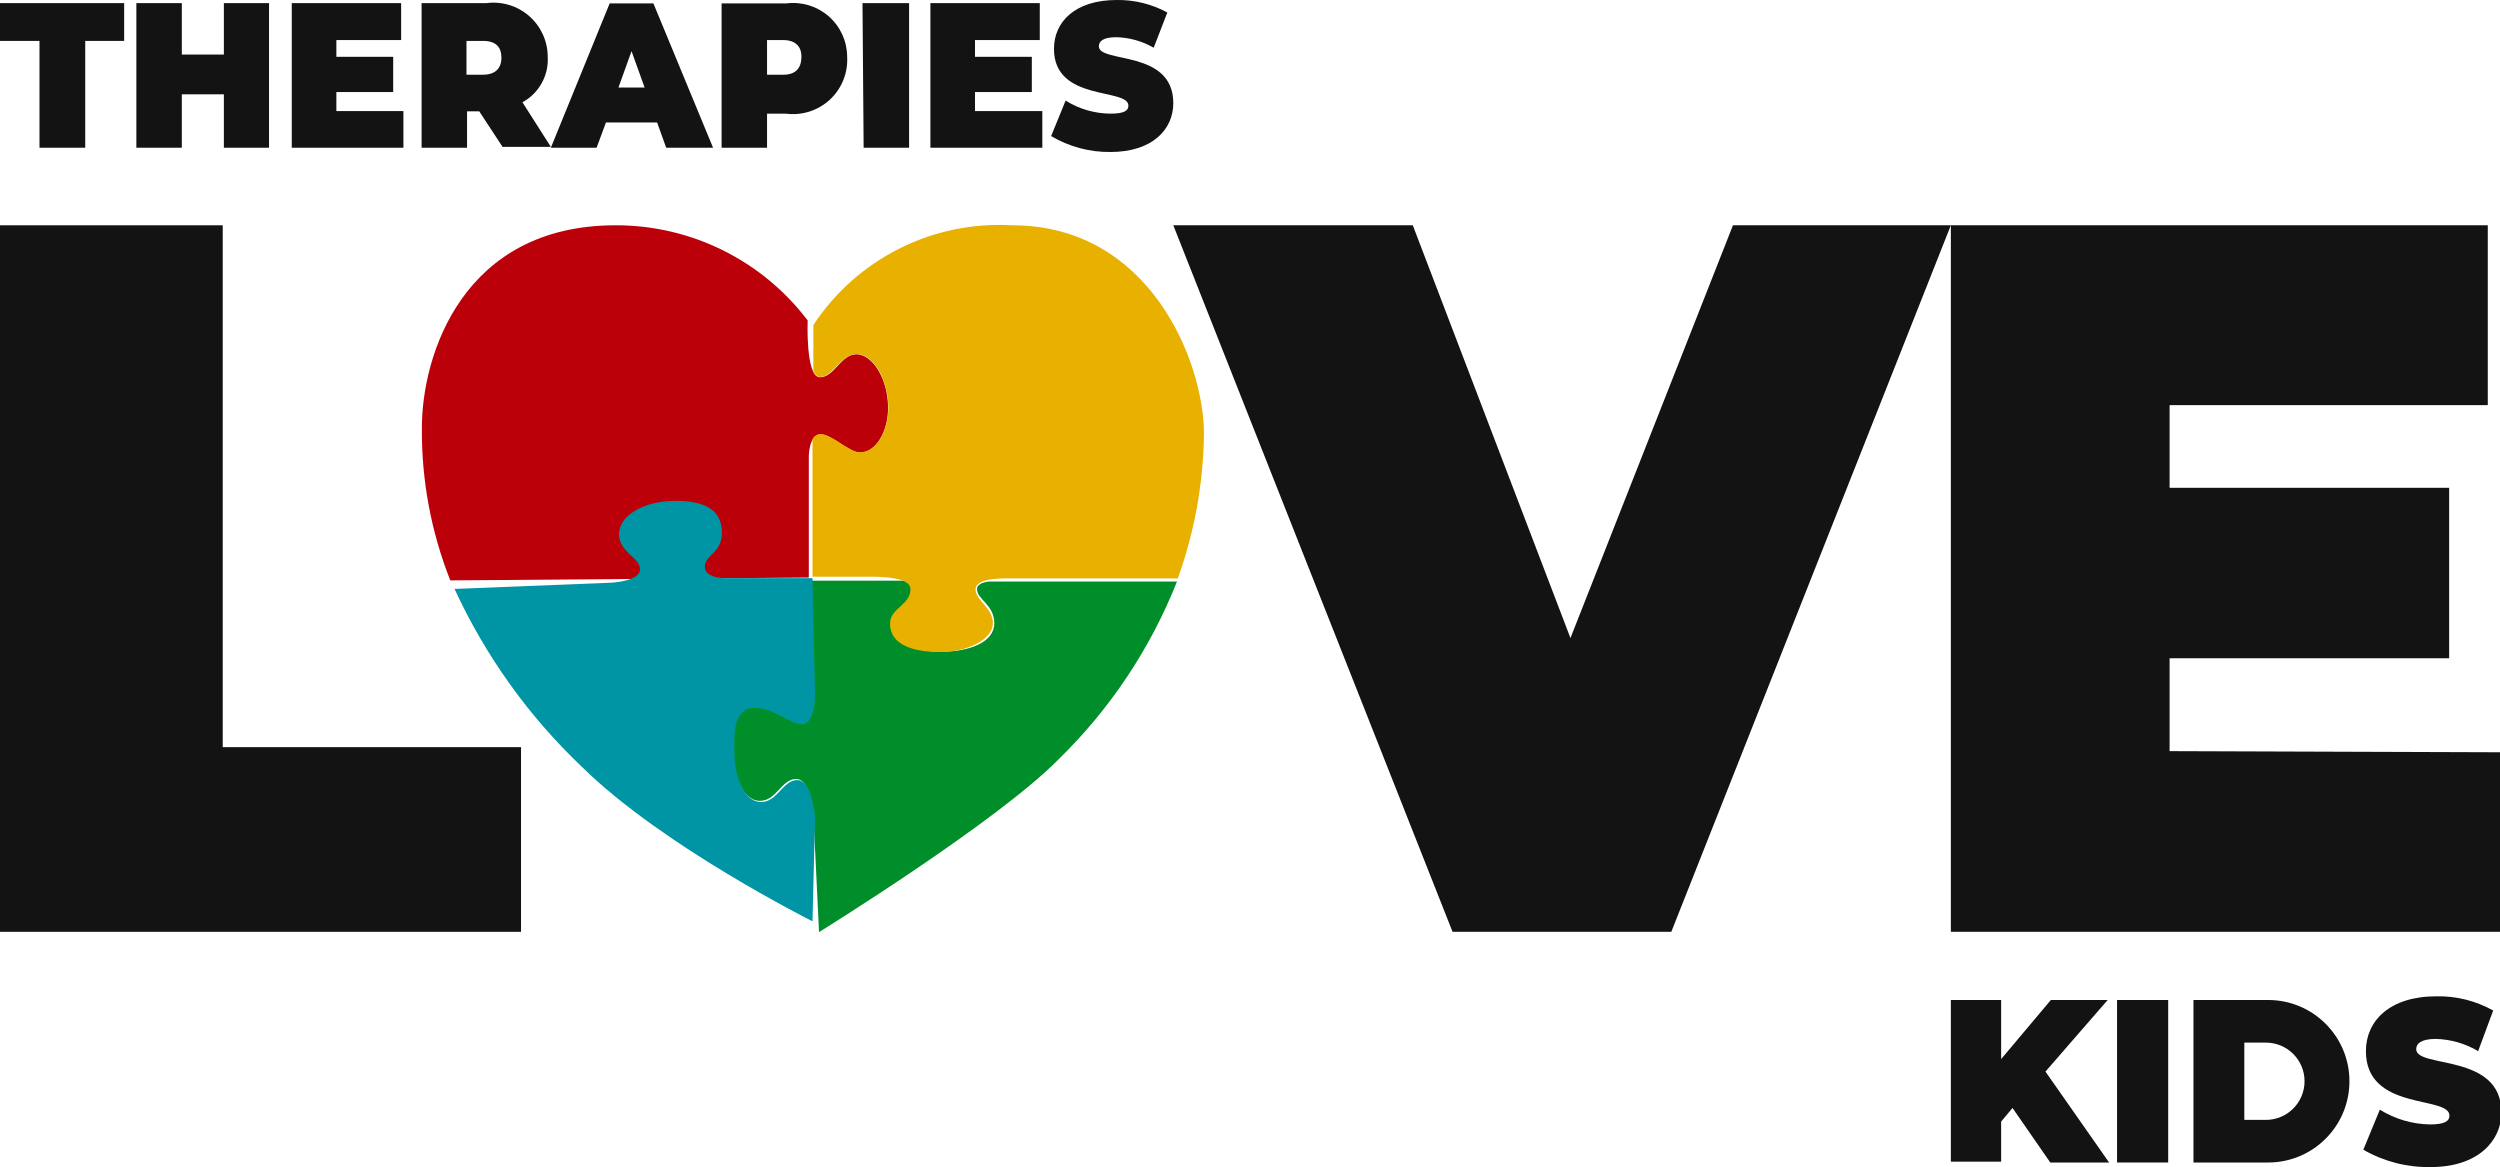
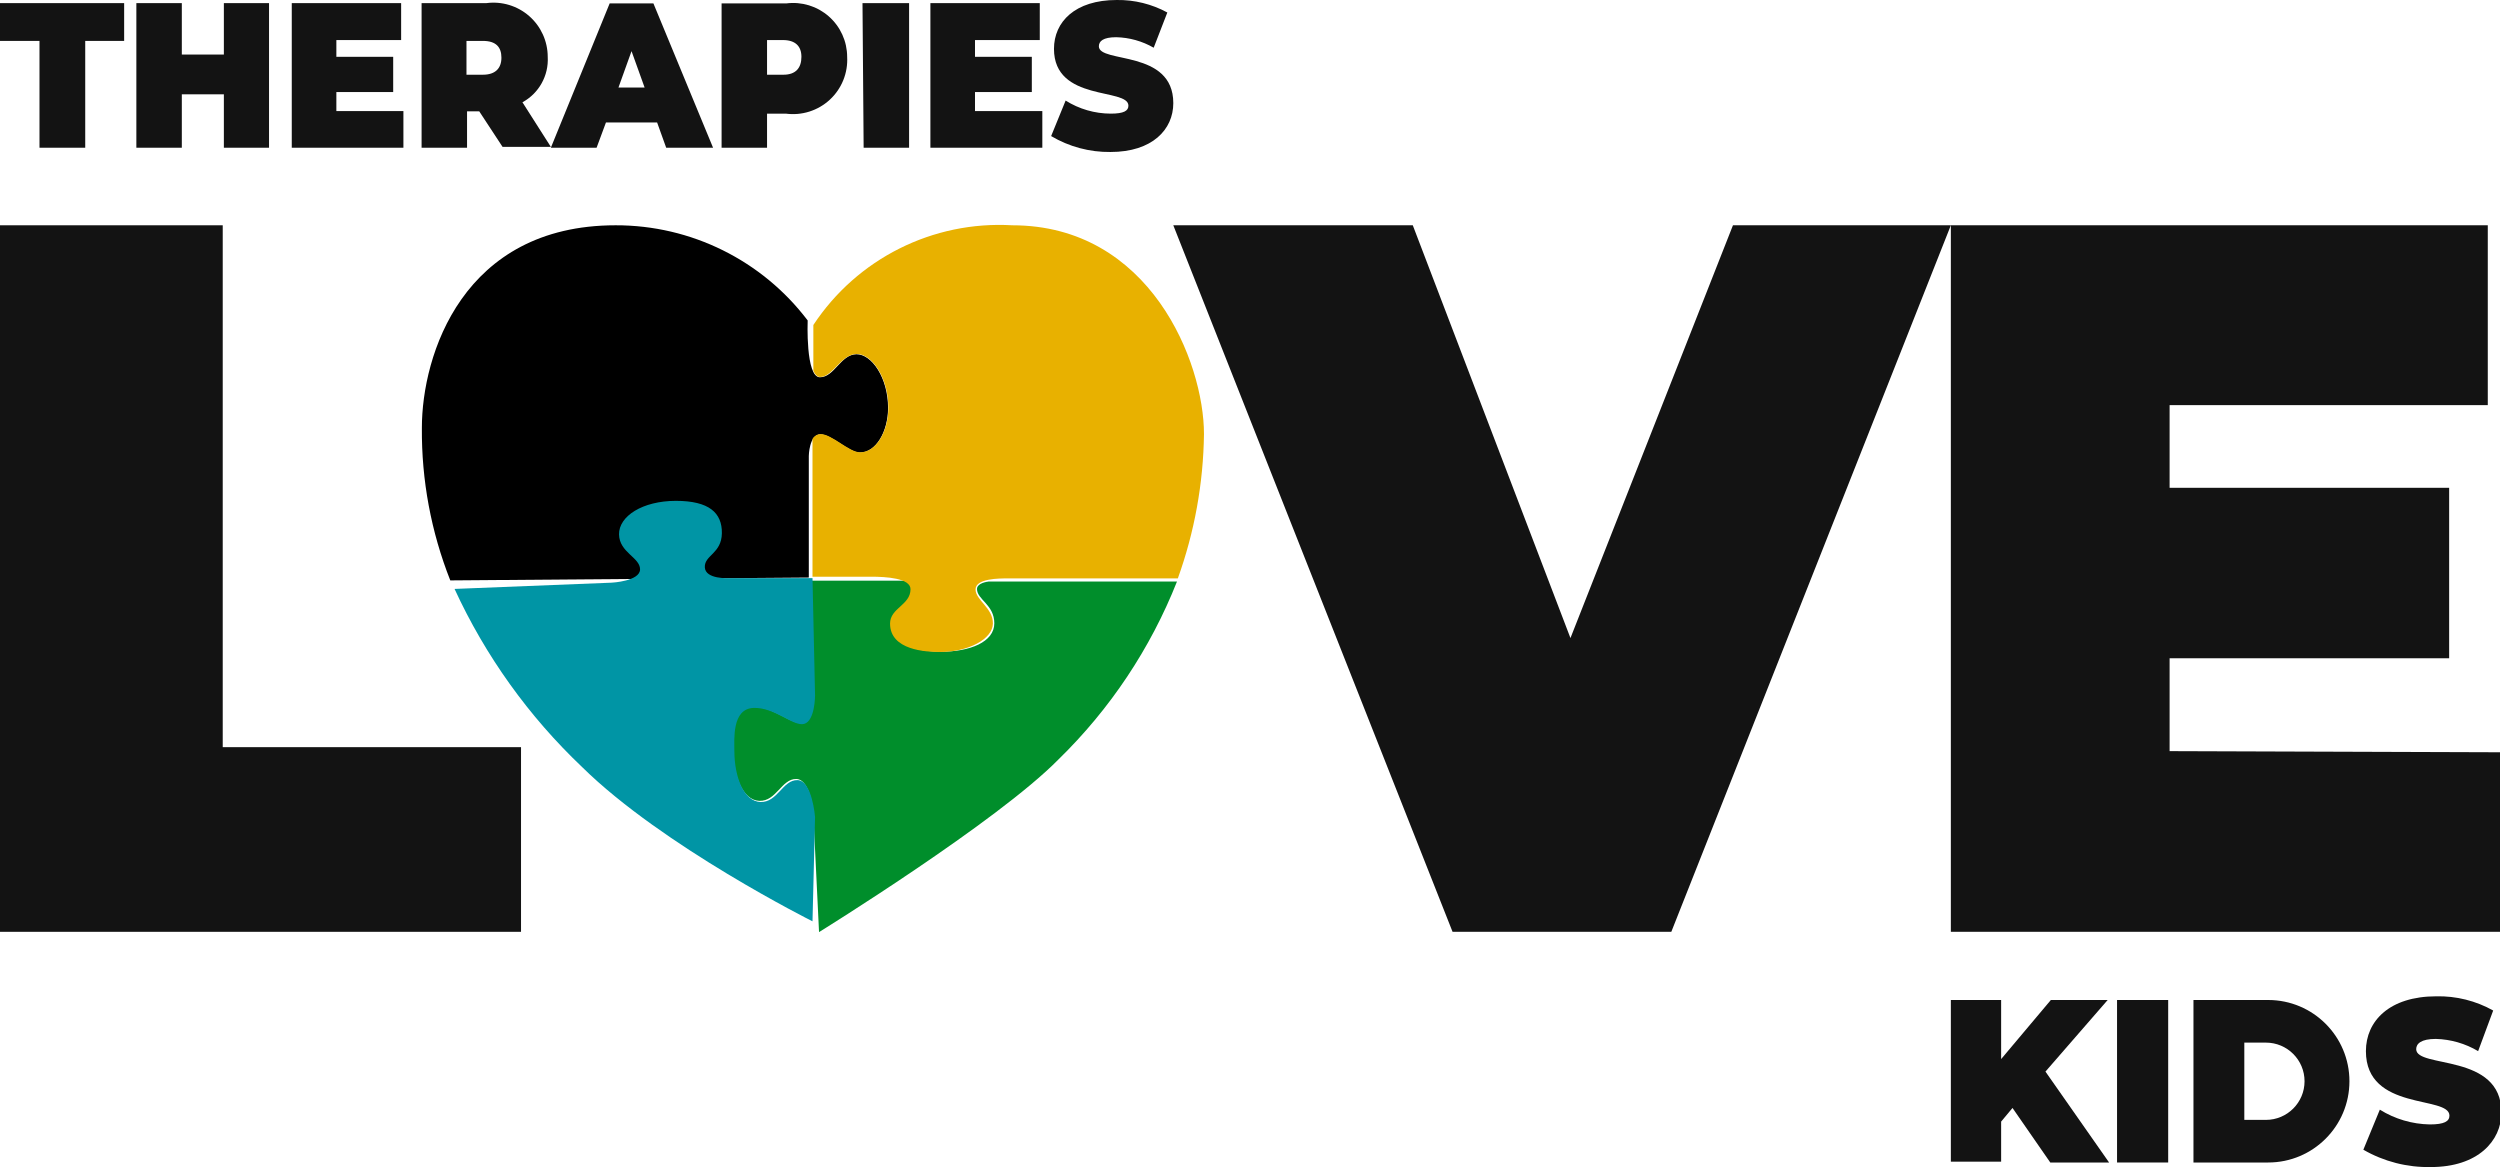
<svg xmlns="http://www.w3.org/2000/svg" viewBox="0 0 88 41.05">
  <defs>
    <style>.cls-1{fill:#bc000a;}.cls-2{fill:#008e2b;}.cls-3{fill:#0095a5;}.cls-4{fill:#e8b100;}.cls-5{fill:#131313;}</style>
  </defs>
  <g id="Layer_2" data-name="Layer 2">
    <g id="Layer_1-2" data-name="Layer 1">
-       <path class="cls-1" d="M15.85,20.43a14.28,14.28,0,0,1-1-5.37c0-2.56,1.44-7.13,6.82-7.13a8.46,8.46,0,0,1,6.76,3.35s-.08,2,.43,2,.73-.8,1.28-.81,1.12.84,1.12,1.89c0,.83-.43,1.58-1,1.57-.38,0-1-.65-1.39-.64s-.4.76-.4.76l0,4.28Z" />
+       <path className="cls-1" d="M15.85,20.43a14.28,14.28,0,0,1-1-5.37c0-2.56,1.44-7.13,6.82-7.13a8.46,8.46,0,0,1,6.76,3.35s-.08,2,.43,2,.73-.8,1.28-.81,1.12.84,1.12,1.89c0,.83-.43,1.58-1,1.57-.38,0-1-.65-1.39-.64s-.4.76-.4.76l0,4.28Z" />
      <path class="cls-2" d="M34.39,20.73c0,.38.61.55.61,1.21s-.86,1-1.87,1c-.48,0-1.75-.08-1.75-1,0-.55.73-.65.72-1.21,0-.13-.11-.23-.26-.29H28.56l.09,4s0,.89-.38,1-1.05-.6-1.8-.56-.66,1.11-.66,1.52c0,.88.32,1.77.92,1.79s.78-.78,1.3-.77.62,1.3.62,1.3v.36h0l.18,3.73s6.27-3.88,8.43-6.08a18,18,0,0,0,4.17-6.26l-6.63,0C34.57,20.5,34.39,20.59,34.39,20.73Z" />
      <path class="cls-3" d="M16,20.73l5.53-.22s1-.05,1-.47-.73-.59-.74-1.23.83-1.18,2-1.18,1.63.42,1.62,1.14-.62.77-.6,1.2.85.38.85.38l2.94,0,.09,4.13s0,.89-.38,1-1.05-.6-1.8-.56-.66,1.11-.66,1.52c0,.88.32,1.77.92,1.79s.78-.78,1.3-.77.62,1.3.62,1.3l-.09,3.67S23.32,29.79,20.49,27A20.41,20.41,0,0,1,16,20.73Z" />
      <path class="cls-4" d="M35.63,7.93a7.84,7.84,0,0,0-7,3.51v1.61c.06.14.14.22.24.22.44,0,.74-.8,1.28-.81s1.12.84,1.12,1.89c0,.83-.43,1.58-1,1.57-.38,0-1-.65-1.39-.64a.34.34,0,0,0-.28.17V20.3h2.06c.53,0,1.39.05,1.39.44,0,.56-.72.66-.72,1.21,0,.94,1.27,1,1.75,1,1,0,1.86-.45,1.87-1s-.62-.83-.61-1.21.83-.38,1.12-.38c1.47,0,6,0,6,0a15.6,15.6,0,0,0,.92-5.08C42.38,12.74,40.48,7.93,35.63,7.93Z" />
      <path class="cls-5" d="M1.39,1.44H0V.11H4.37V1.44H3V5.2H1.39Z" />
      <path class="cls-5" d="M9.47.11V5.2H7.88V3.32H6.4V5.2H4.8V.11H6.4V1.92H7.88V.11Z" />
      <path class="cls-5" d="M14.2,3.91V5.2H10.27V.11h3.85v1.3H11.84V2h2V3.24h-2v.67Z" />
      <path class="cls-5" d="M16.87,3.92h-.43V5.2h-1.6V.11h2.28A1.91,1.91,0,0,1,19.28,2a1.71,1.71,0,0,1-.89,1.6l1,1.57h-1.7ZM17,1.44h-.58V2.63H17c.44,0,.65-.23.65-.6S17.46,1.44,17,1.44Z" />
      <path class="cls-5" d="M23.13,4.31h-1.8L21,5.2H19.39L21.46.12H23L25.1,5.2H23.45Zm-.44-1.23L22.23,1.8l-.46,1.28Z" />
      <path class="cls-5" d="M29.82,2A1.91,1.91,0,0,1,27.66,4H27V5.2h-1.6V.12h2.28A1.9,1.9,0,0,1,29.82,2ZM28.21,2c0-.37-.21-.59-.65-.59H27V2.63h.58C28,2.63,28.21,2.4,28.21,2Z" />
      <path class="cls-5" d="M30.36.11H32V5.2h-1.6Z" />
      <path class="cls-5" d="M36.69,3.91V5.2H32.75V.11H36.6v1.3H34.32V2h2V3.24h-2v.67Z" />
      <path class="cls-5" d="M37,4.79l.51-1.25A3,3,0,0,0,39.1,4c.46,0,.62-.1.62-.28,0-.64-2.62-.12-2.62-2C37.1.77,37.84,0,39.31,0a3.61,3.61,0,0,1,1.78.44l-.48,1.24a2.76,2.76,0,0,0-1.32-.37c-.46,0-.61.14-.61.32,0,.61,2.62.1,2.62,2,0,.93-.74,1.72-2.21,1.72A4,4,0,0,1,37,4.79Z" />
      <path class="cls-5" d="M70.84,39l-.4.48v1.41H68.67V35.2h1.77v2.08l1.75-2.08h2L72,37.72l2.24,3.2H72.17Z" />
      <path class="cls-5" d="M74.52,35.2h1.8v5.72h-1.8Z" />
      <path class="cls-5" d="M77.21,35.2h2.63a2.86,2.86,0,1,1,0,5.72H77.21Zm2.55,4.22a1.36,1.36,0,0,0,0-2.72H79v2.72Z" />
      <path class="cls-5" d="M83.19,40.47l.58-1.41a3.44,3.44,0,0,0,1.76.52c.51,0,.69-.11.69-.31,0-.72-2.94-.14-2.94-2.27,0-1.06.83-1.93,2.48-1.93a3.92,3.92,0,0,1,2,.5L87.23,37a3.07,3.07,0,0,0-1.49-.43c-.52,0-.69.17-.69.36,0,.69,3,.12,3,2.23,0,1-.83,1.92-2.48,1.92A4.56,4.56,0,0,1,83.19,40.47Z" />
      <path class="cls-5" d="M0,7.93H7.84V26.3h10.5v6.5H0Z" />
      <path class="cls-5" d="M88,26.48V32.8H68.67V7.93h18.9v6.33H76.37v2.91h9.84v6H76.37v3.27Z" />
      <path class="cls-5" d="M68.67,7.93,58.83,32.8h-7.7L41.3,7.93h8.43l5.55,14.53L61,7.93Z" />
    </g>
  </g>
</svg>
